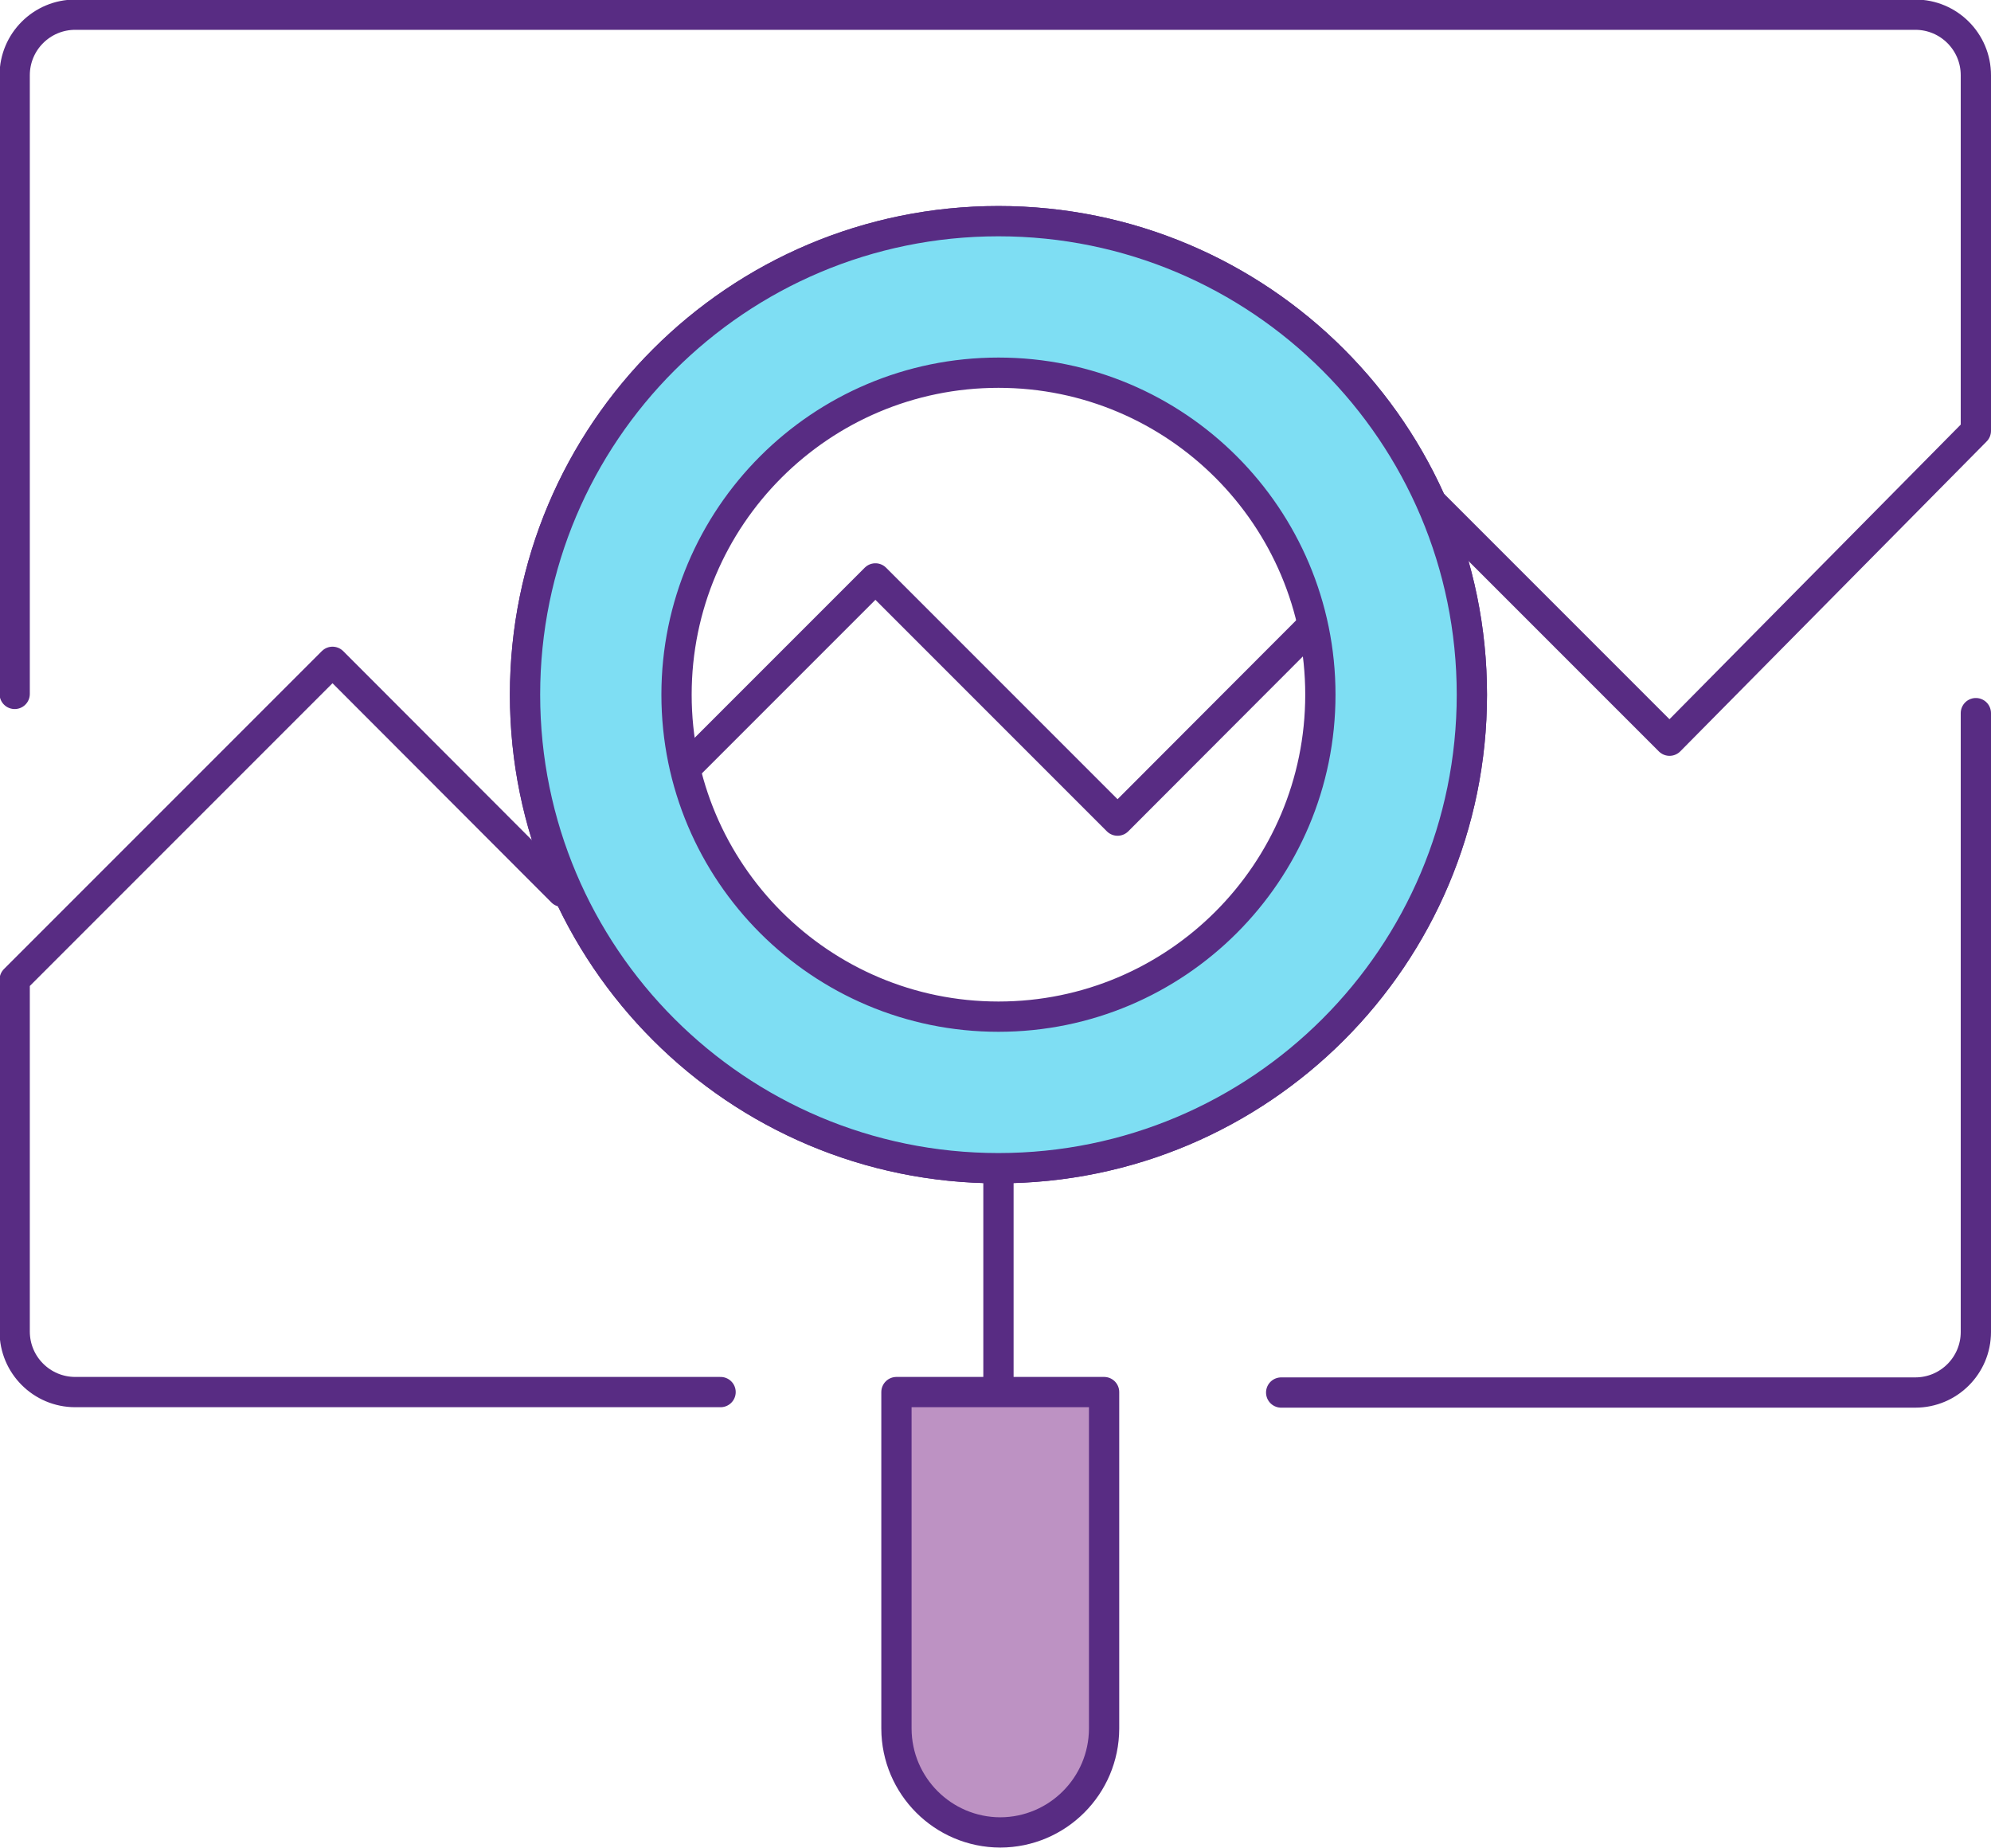
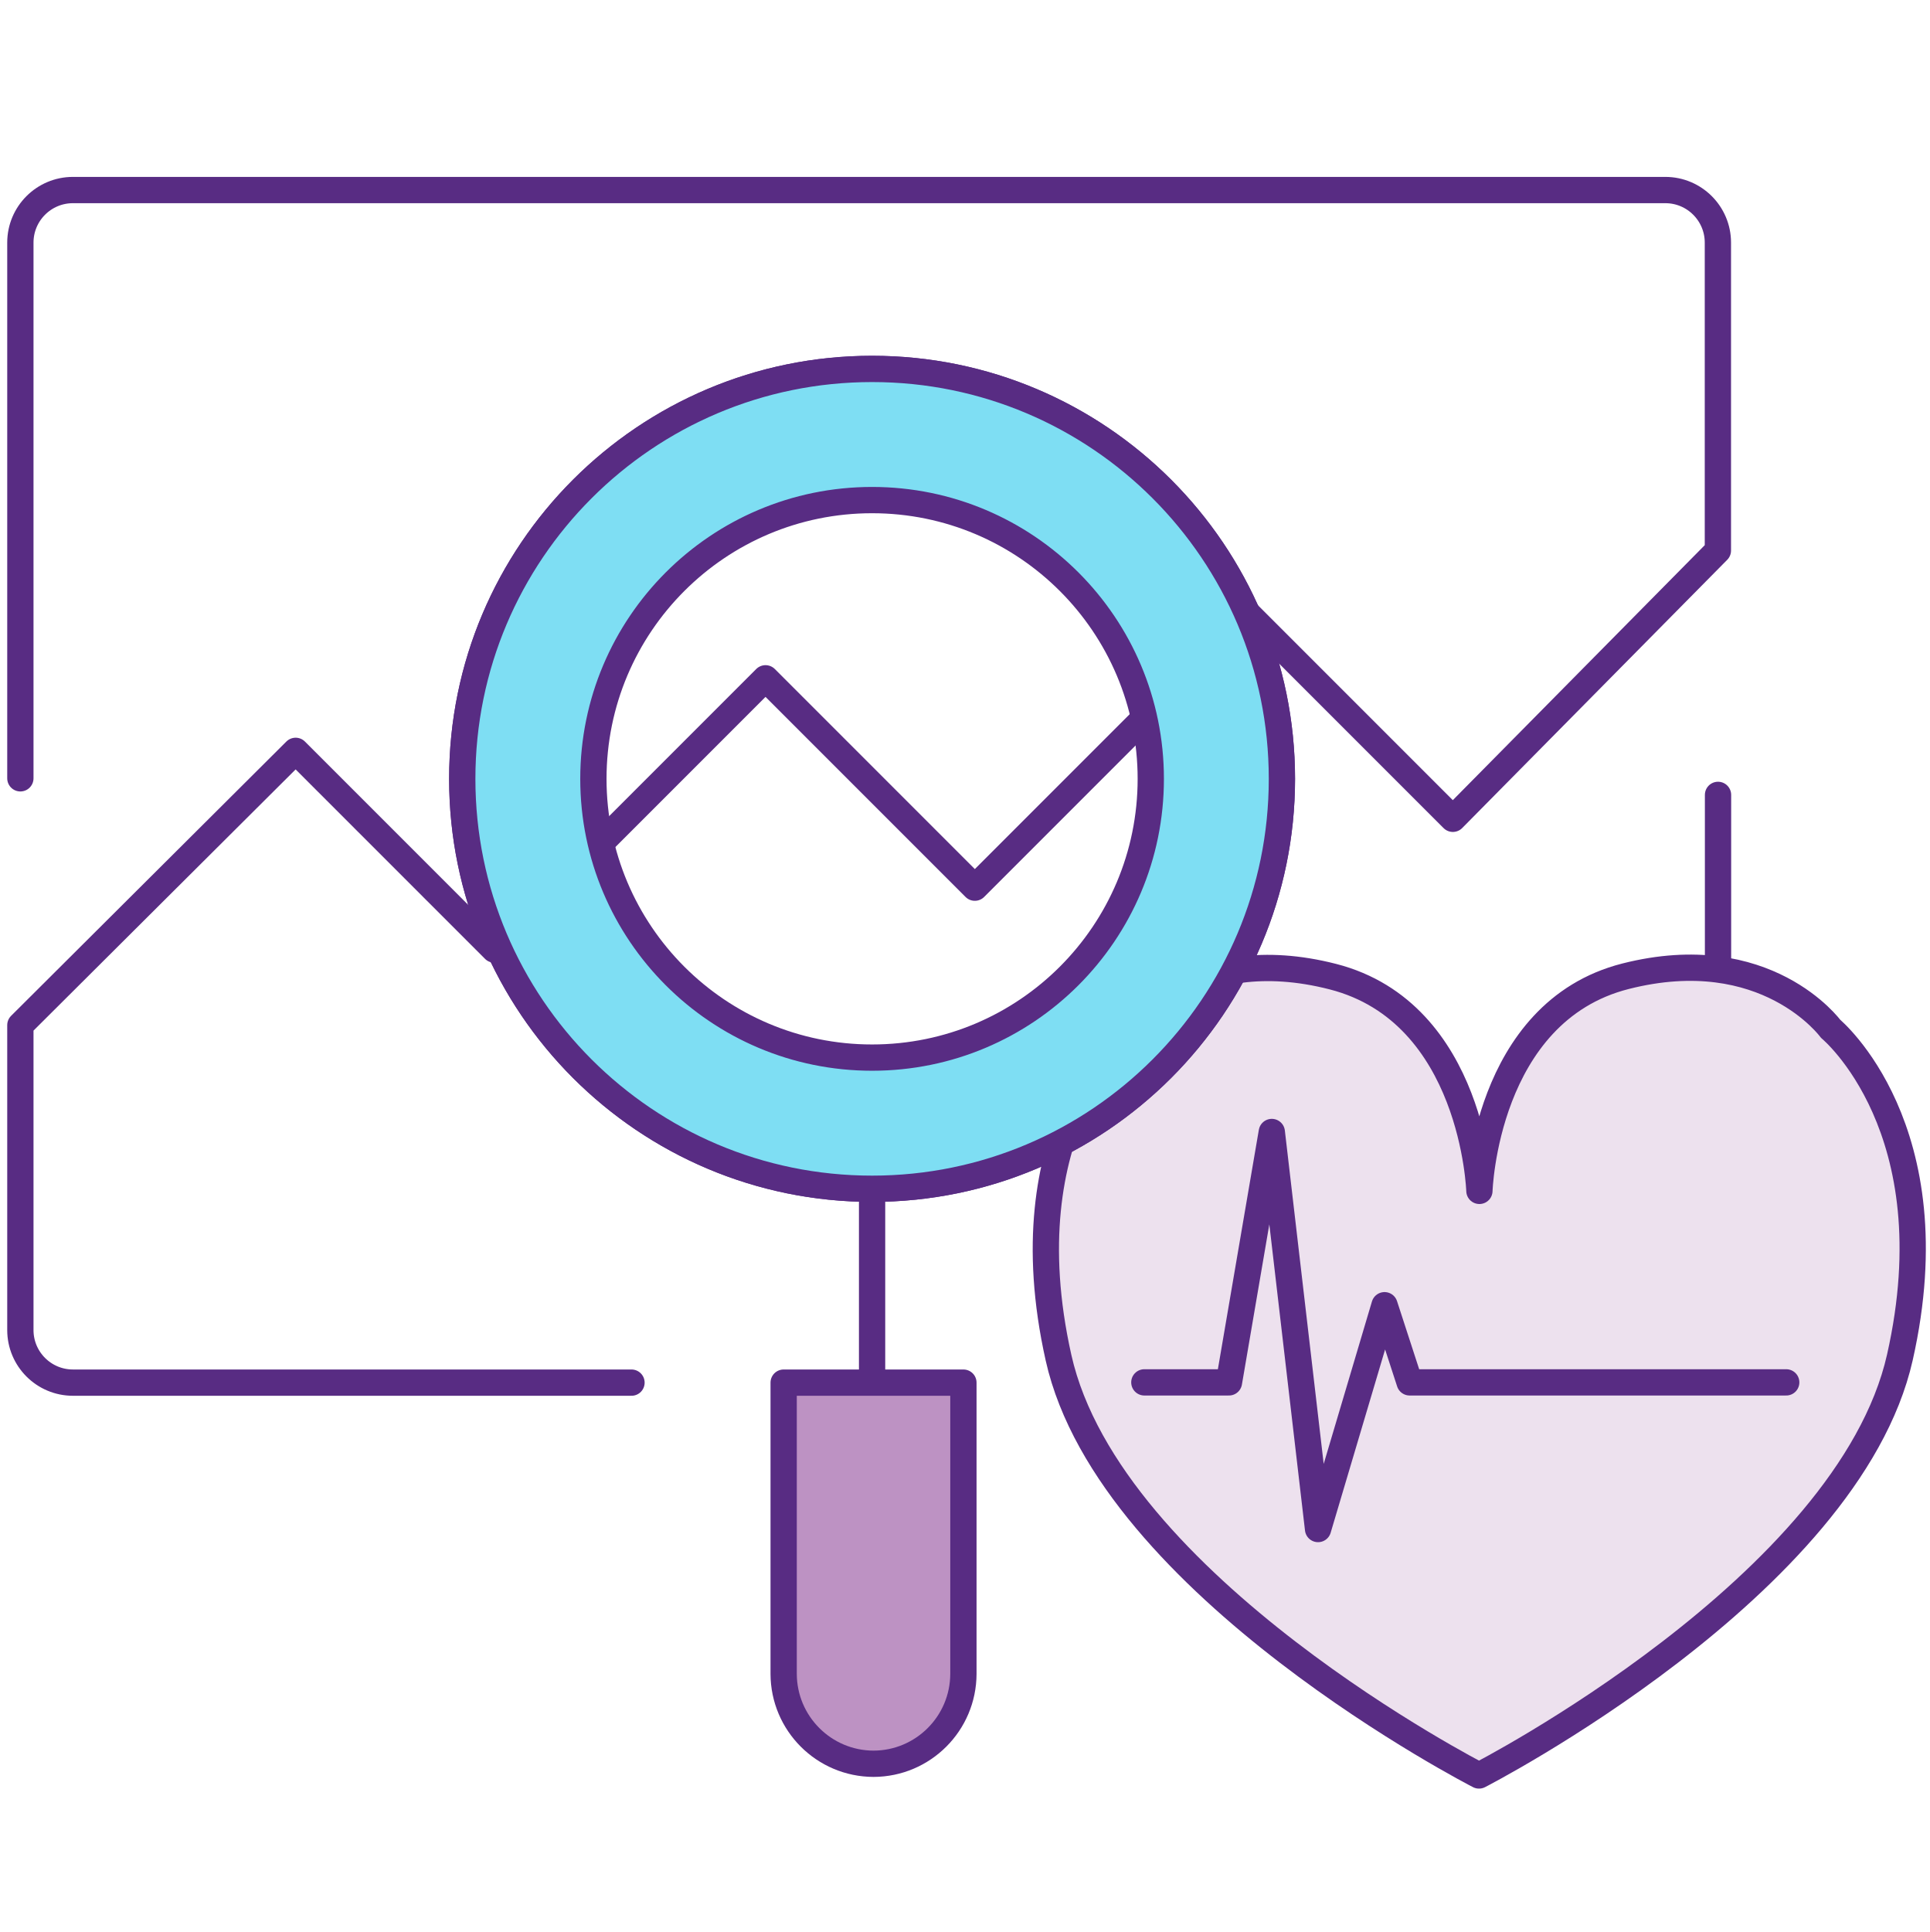
- <svg xmlns="http://www.w3.org/2000/svg" id="Layer_1" data-name="Layer 1" viewBox="0 0 131.55 122.05">
+ <svg xmlns="http://www.w3.org/2000/svg" id="Layer_1" data-name="Layer 1" viewBox="0 0 146.88 147">
  <defs>
-     <style>.cls-1{fill:none;}.cls-1,.cls-2,.cls-3{stroke:#582c83;stroke-width:2px;}.cls-1,.cls-2{stroke-linecap:round;stroke-linejoin:round;}.cls-2{fill:#bd92c3;}.cls-3{fill:#7edef3;stroke-miterlimit:10;}</style>
+     <style>.cls-1{fill:none;}.cls-1,.cls-2,.cls-3,.cls-4{stroke:#582c83;stroke-width:2px;}.cls-1,.cls-2,.cls-3{stroke-linecap:round;stroke-linejoin:round;}.cls-2{fill:#ede1ee;}.cls-3{fill:#bd92c3;}.cls-4{fill:#7edef3;stroke-miterlimit:10;}</style>
  </defs>
-   <path class="cls-1" d="M55.86,105.64H13.22a4,4,0,0,1-4-4V78.4l21-21L45.39,72.59l20.7-20.7,16,16L102.95,47l15.61,15.61L138.8,42.14V18.65a4,4,0,0,0-4-4H13.22a4,4,0,0,0-4,4V59.52" transform="translate(-8.25 -13.68)" />
-   <path class="cls-1" d="M138.8,60.79v40.88a4,4,0,0,1-4,4H92.9" transform="translate(-8.25 -13.68)" />
-   <line class="cls-1" x1="65.97" y1="77.18" x2="65.97" y2="91.96" />
-   <path class="cls-2" d="M81.2,105.64v22.23a6.88,6.88,0,0,1-6.86,6.86h0a6.88,6.88,0,0,1-6.86-6.86V105.64Z" transform="translate(-8.25 -13.68)" />
-   <circle class="cls-1" cx="65.97" cy="45.89" r="31.28" />
-   <path class="cls-3" d="M95.49,59.57A21.27,21.27,0,1,1,74.22,38.3,21.27,21.27,0,0,1,95.49,59.57ZM74.22,28.29a31.28,31.28,0,1,0,31.28,31.28A31.28,31.28,0,0,0,74.22,28.29Z" transform="translate(-8.25 -13.68)" />
+   <path class="cls-1" d="M48.06,105.2H5.55a4,4,0,0,1-4-4V78L22.5,57.13,37.62,72.25,58.26,51.61,74.19,67.54,95,46.73l15.57,15.57,20.17-20.41V18.46a4,4,0,0,0-4-4H5.55a4,4,0,0,0-4,4V59.22" />
+   <path class="cls-1" d="M130.75,60.48v40.75a4,4,0,0,1-4,4H85" />
+   <path class="cls-2" d="M112.56,135.09s-28.1-14.38-32-31.78,5.27-25,5.27-25,4.89-6.75,15.61-4,11.15,16.3,11.15,16.3S113,77,123.71,74.28s15.61,4,15.61,4,9.2,7.59,5.27,25S112.56,135.09,112.56,135.09Z" />
+   <polyline class="cls-1" points="87.09 105.18 93.53 105.18 96.79 86.13 100.31 116.34 105.37 99.31 107.28 105.18 135.94 105.18" />
+   <line class="cls-1" x1="66.37" y1="90.45" x2="66.37" y2="105.2" />
+   <path class="cls-3" d="M73.32,105.2v22.16a6.86,6.86,0,0,1-6.84,6.84h0a6.86,6.86,0,0,1-6.84-6.84V105.2Z" />
+   <circle class="cls-1" cx="66.37" cy="59.26" r="31.19" />
+   <path class="cls-4" d="M87.58,59.26A21.21,21.21,0,1,1,66.37,38.05,21.21,21.21,0,0,1,87.58,59.26ZM66.37,28.07A31.19,31.19,0,1,0,97.56,59.26,31.19,31.19,0,0,0,66.37,28.07Z" />
</svg>
